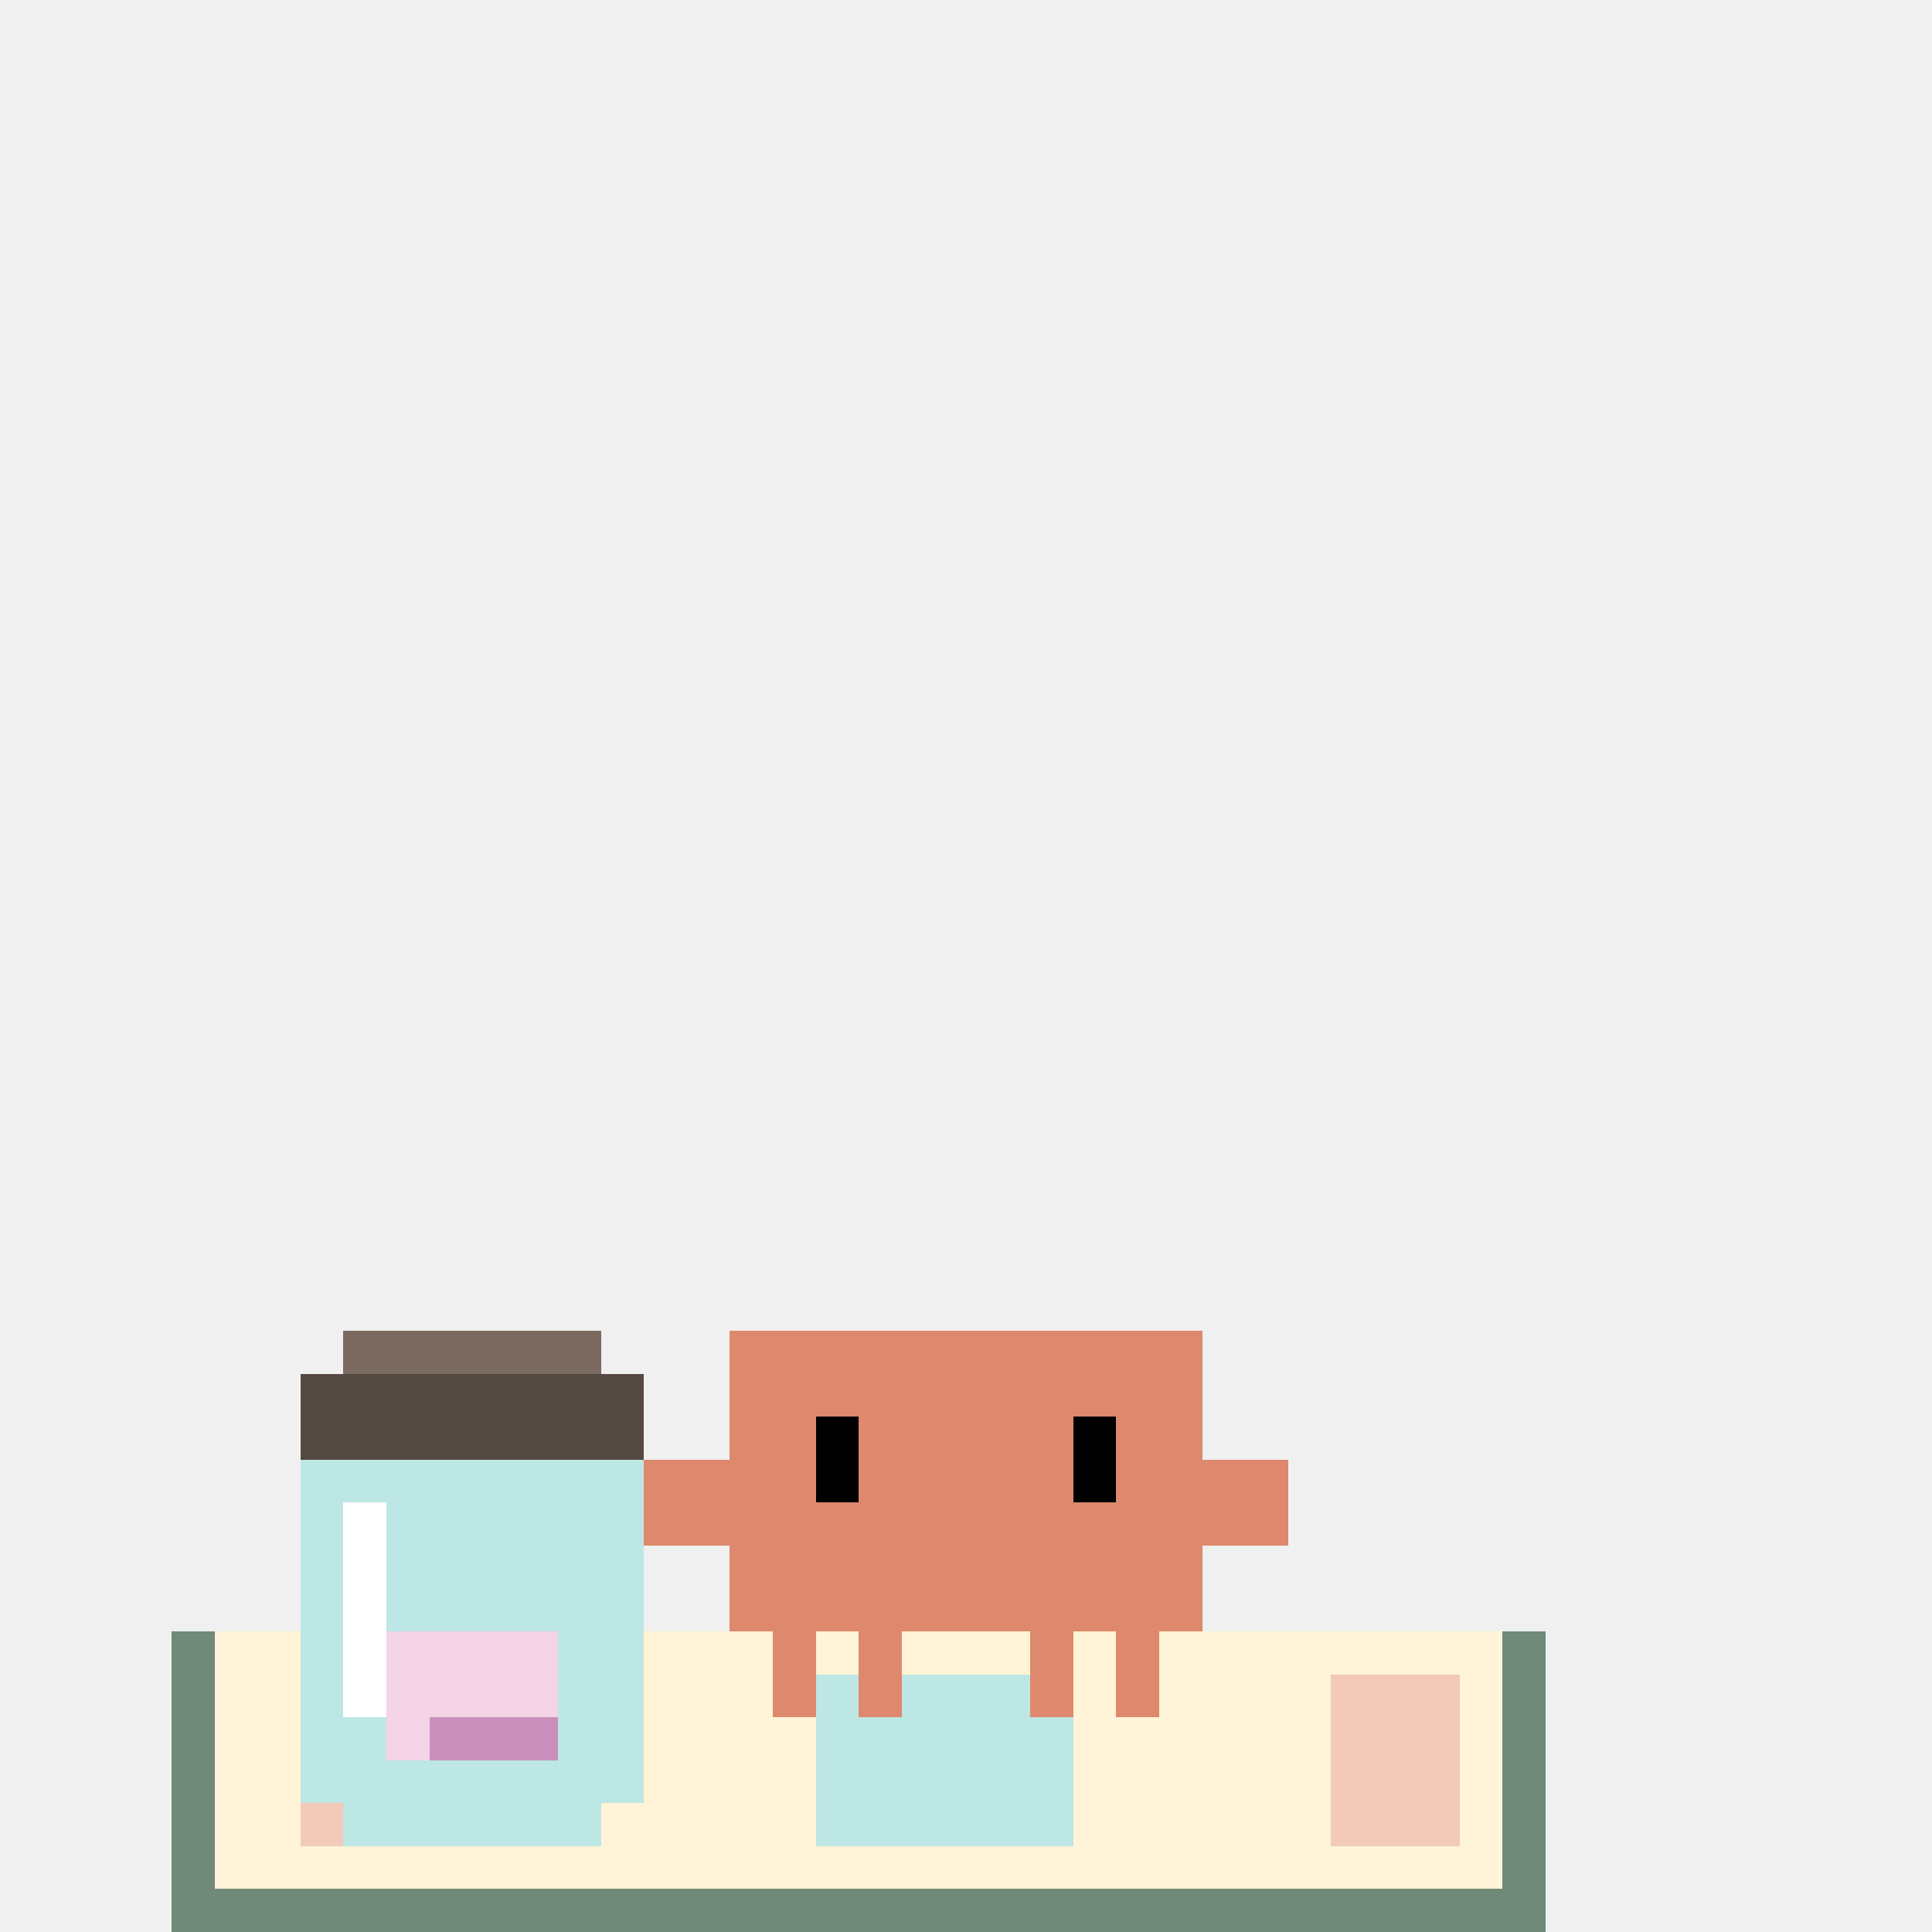
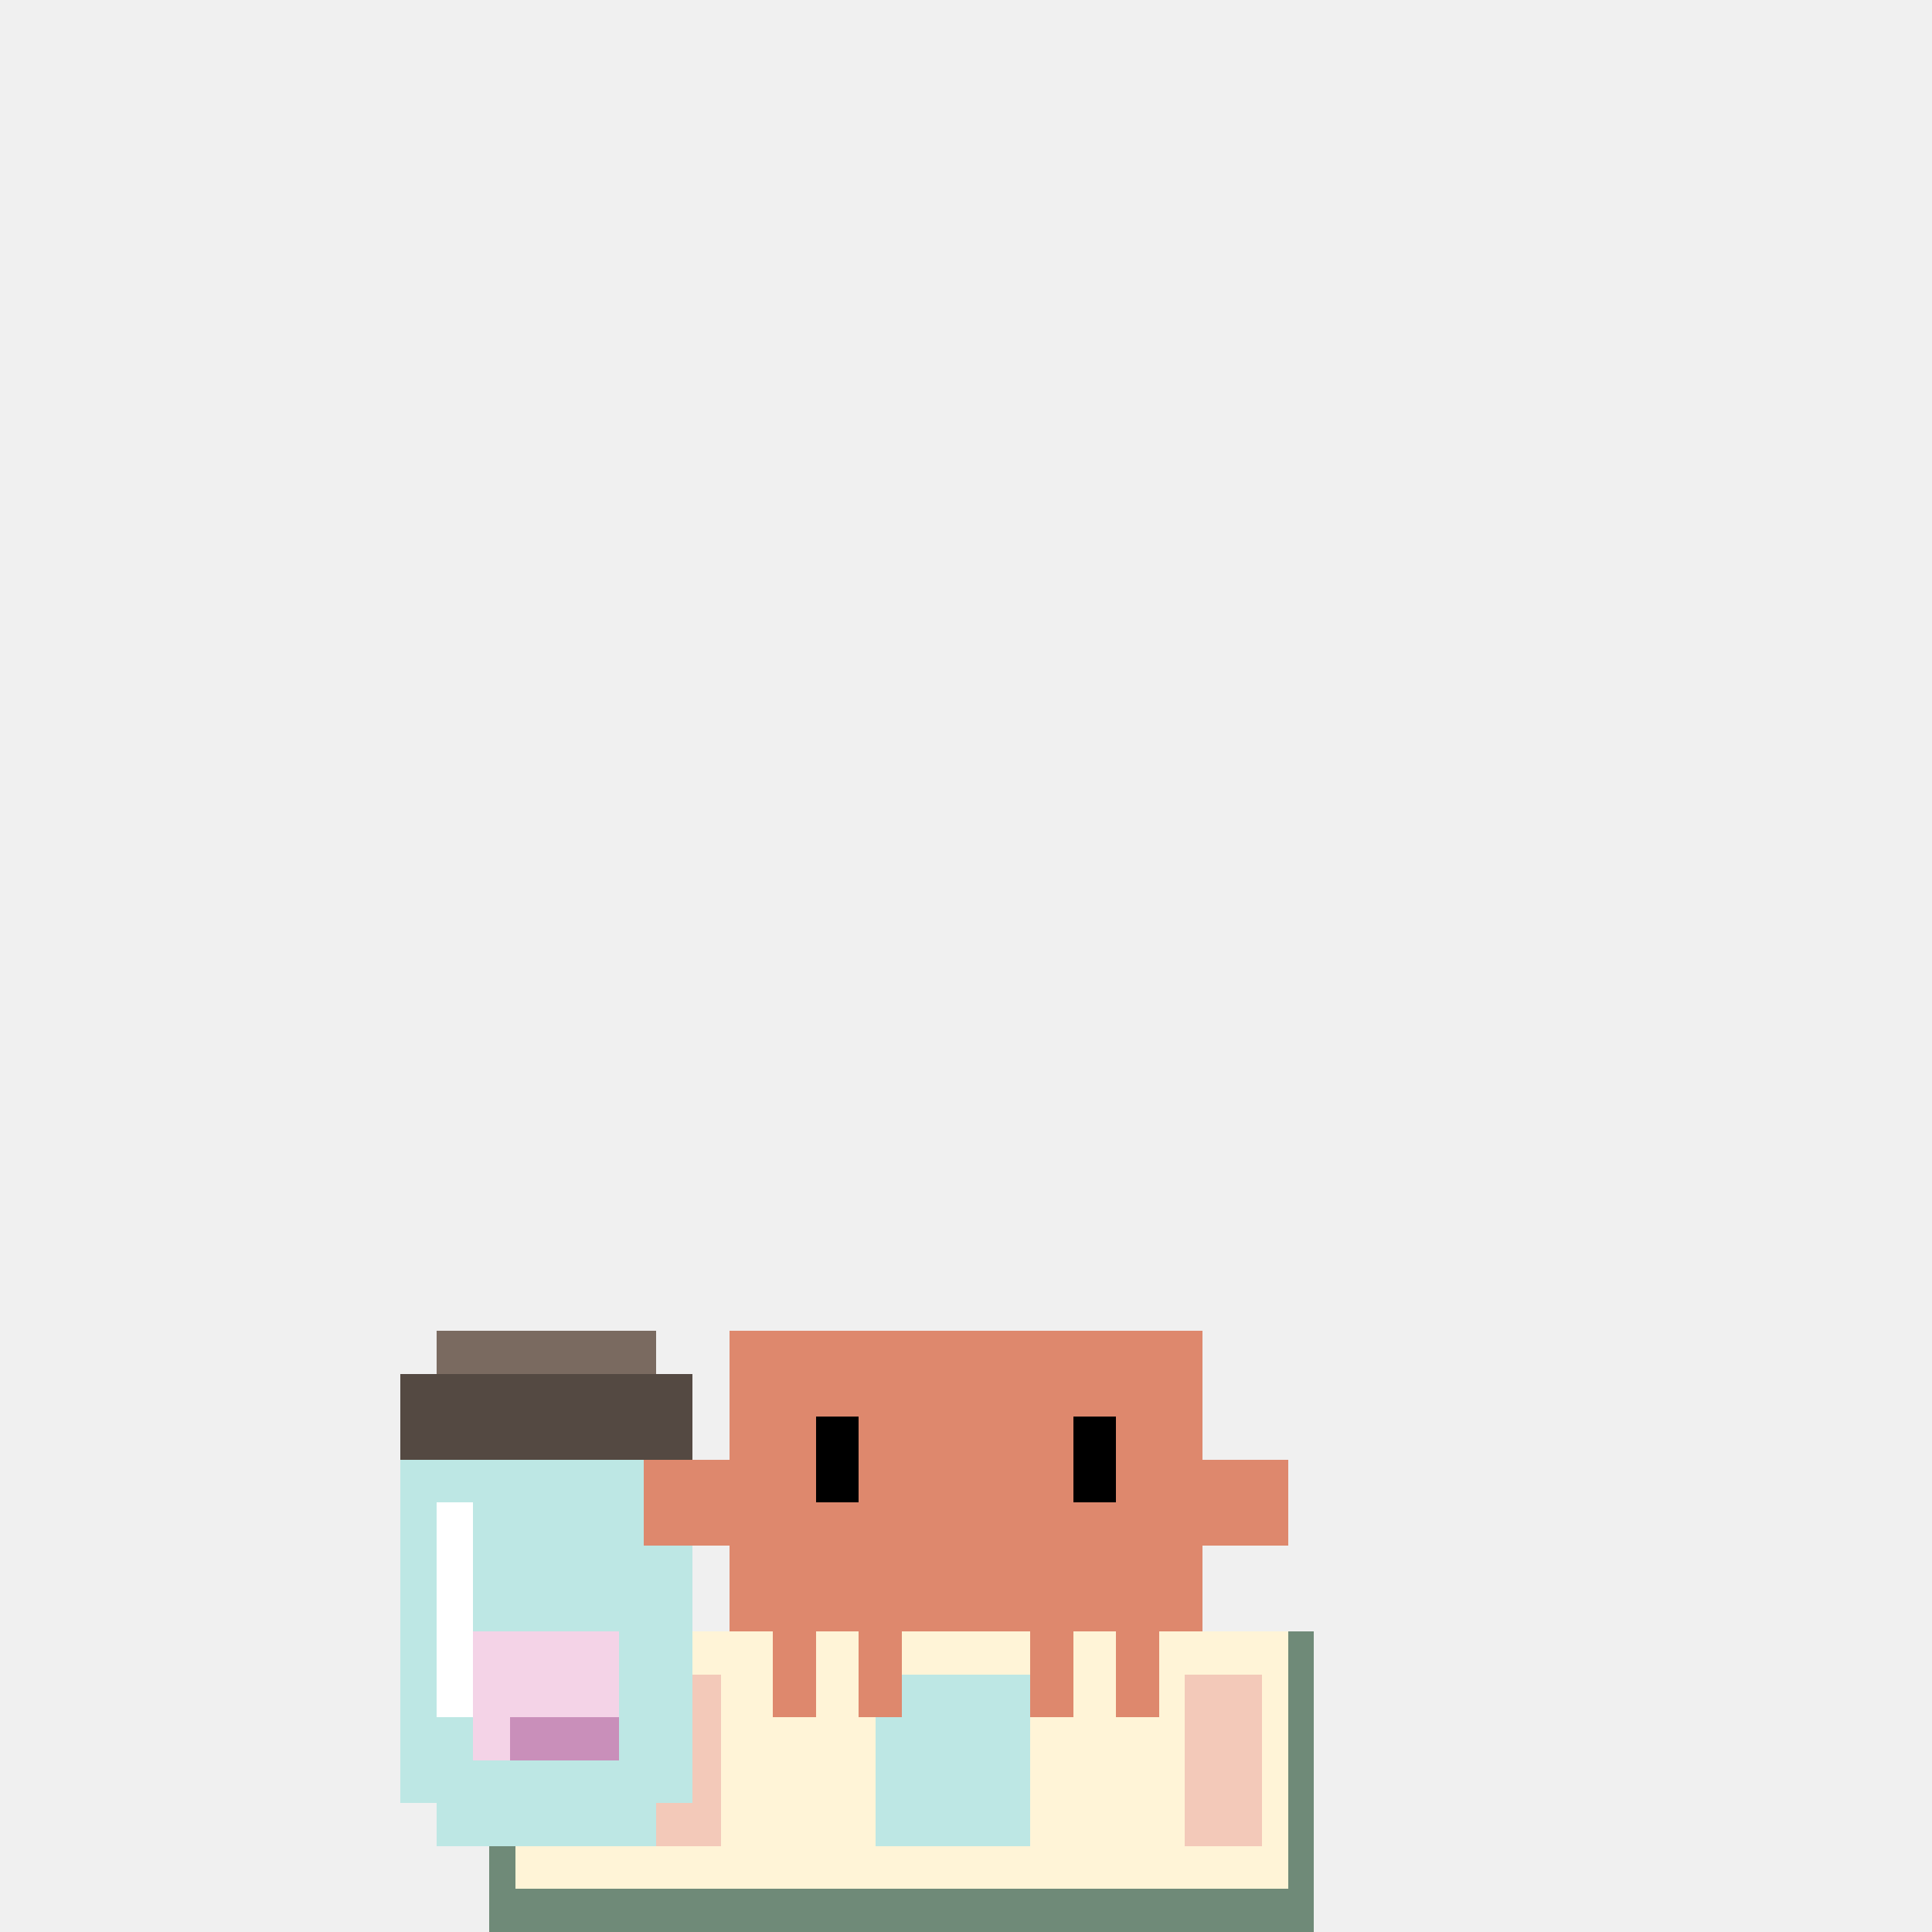
<svg xmlns="http://www.w3.org/2000/svg" class="state-needs-owner" viewBox="-15 -25 45 45" width="500" height="500" shape-rendering="crispEdges">
-   <g class="picnic-mat">
+   <g class="picnic-mat" transform="translate(3 0) scale(.6 1)">
    <path d="M-11 13H21V20H-11Z" fill="#6F8A78" />
    <path d="M-10 13H20V19H-10Z" fill="#FFF4D7" />
    <rect x="-8" y="14" width="6" height="4" fill="#F3C9B9" />
    <rect x="4" y="14" width="6" height="4" fill="#BDE7E4" />
    <rect x="16" y="14" width="3" height="4" fill="#F3C9B9" />
  </g>
-   <g class="jar motion">
-     <g class="lid motion">
-       <rect x="-8" y="7" width="8" height="2" fill="#544942" />
-       <rect x="-7" y="6" width="6" height="1" fill="#7A6A60" />
+   <g transform="translate(1.125 0) scale(.85 1)">
+     <g class="jar motion">
+       <g class="lid motion">
+         <rect x="-8" y="7" width="8" height="2" fill="#544942" />
+         <rect x="-7" y="6" width="6" height="1" fill="#7A6A60" />
+       </g>
+       <path d="M-8 9H0V17H-1V18H-7V17H-8Z" fill="#BDE7E4" />
+       <rect x="-7" y="10" width="1" height="5" fill="#FFF" />
+       <rect x="-6" y="13" width="4" height="3" fill="#F4D3E7" />
+       <rect x="-5" y="15" width="3" height="1" fill="#C98FBA" />
    </g>
-     <path d="M-8 9H0V17H-1V18H-7V17H-8Z" fill="#BDE7E4" />
-     <rect x="-7" y="10" width="1" height="5" fill="#FFF" />
-     <rect x="-6" y="13" width="4" height="3" fill="#F4D3E7" />
-     <rect x="-5" y="15" width="3" height="1" fill="#C98FBA" />
  </g>
  <g class="actor motion">
    <g fill="#DE886D">
      <rect id="outer-left-leg" x="3" y="13" width="1" height="2" />
      <rect id="inner-left-leg" x="5" y="13" width="1" height="2" />
      <rect id="inner-right-leg" x="9" y="13" width="1" height="2" />
      <rect id="outer-right-leg" x="11" y="13" width="1" height="2" />
      <rect id="torso" x="2" y="6" width="11" height="7" />
      <g class="left-claw motion">
        <rect id="left-arm" x="0" y="9" width="2" height="2" />
      </g>
      <g class="right-claw motion">
        <rect id="right-arm" x="13" y="9" width="2" height="2" />
      </g>
    </g>
    <g class="eyes motion blink" fill="#000">
      <rect id="left-eye" x="4" y="8" width="1" height="2" />
      <rect id="right-eye" x="10" y="8" width="1" height="2" />
    </g>
  </g>
</svg>
